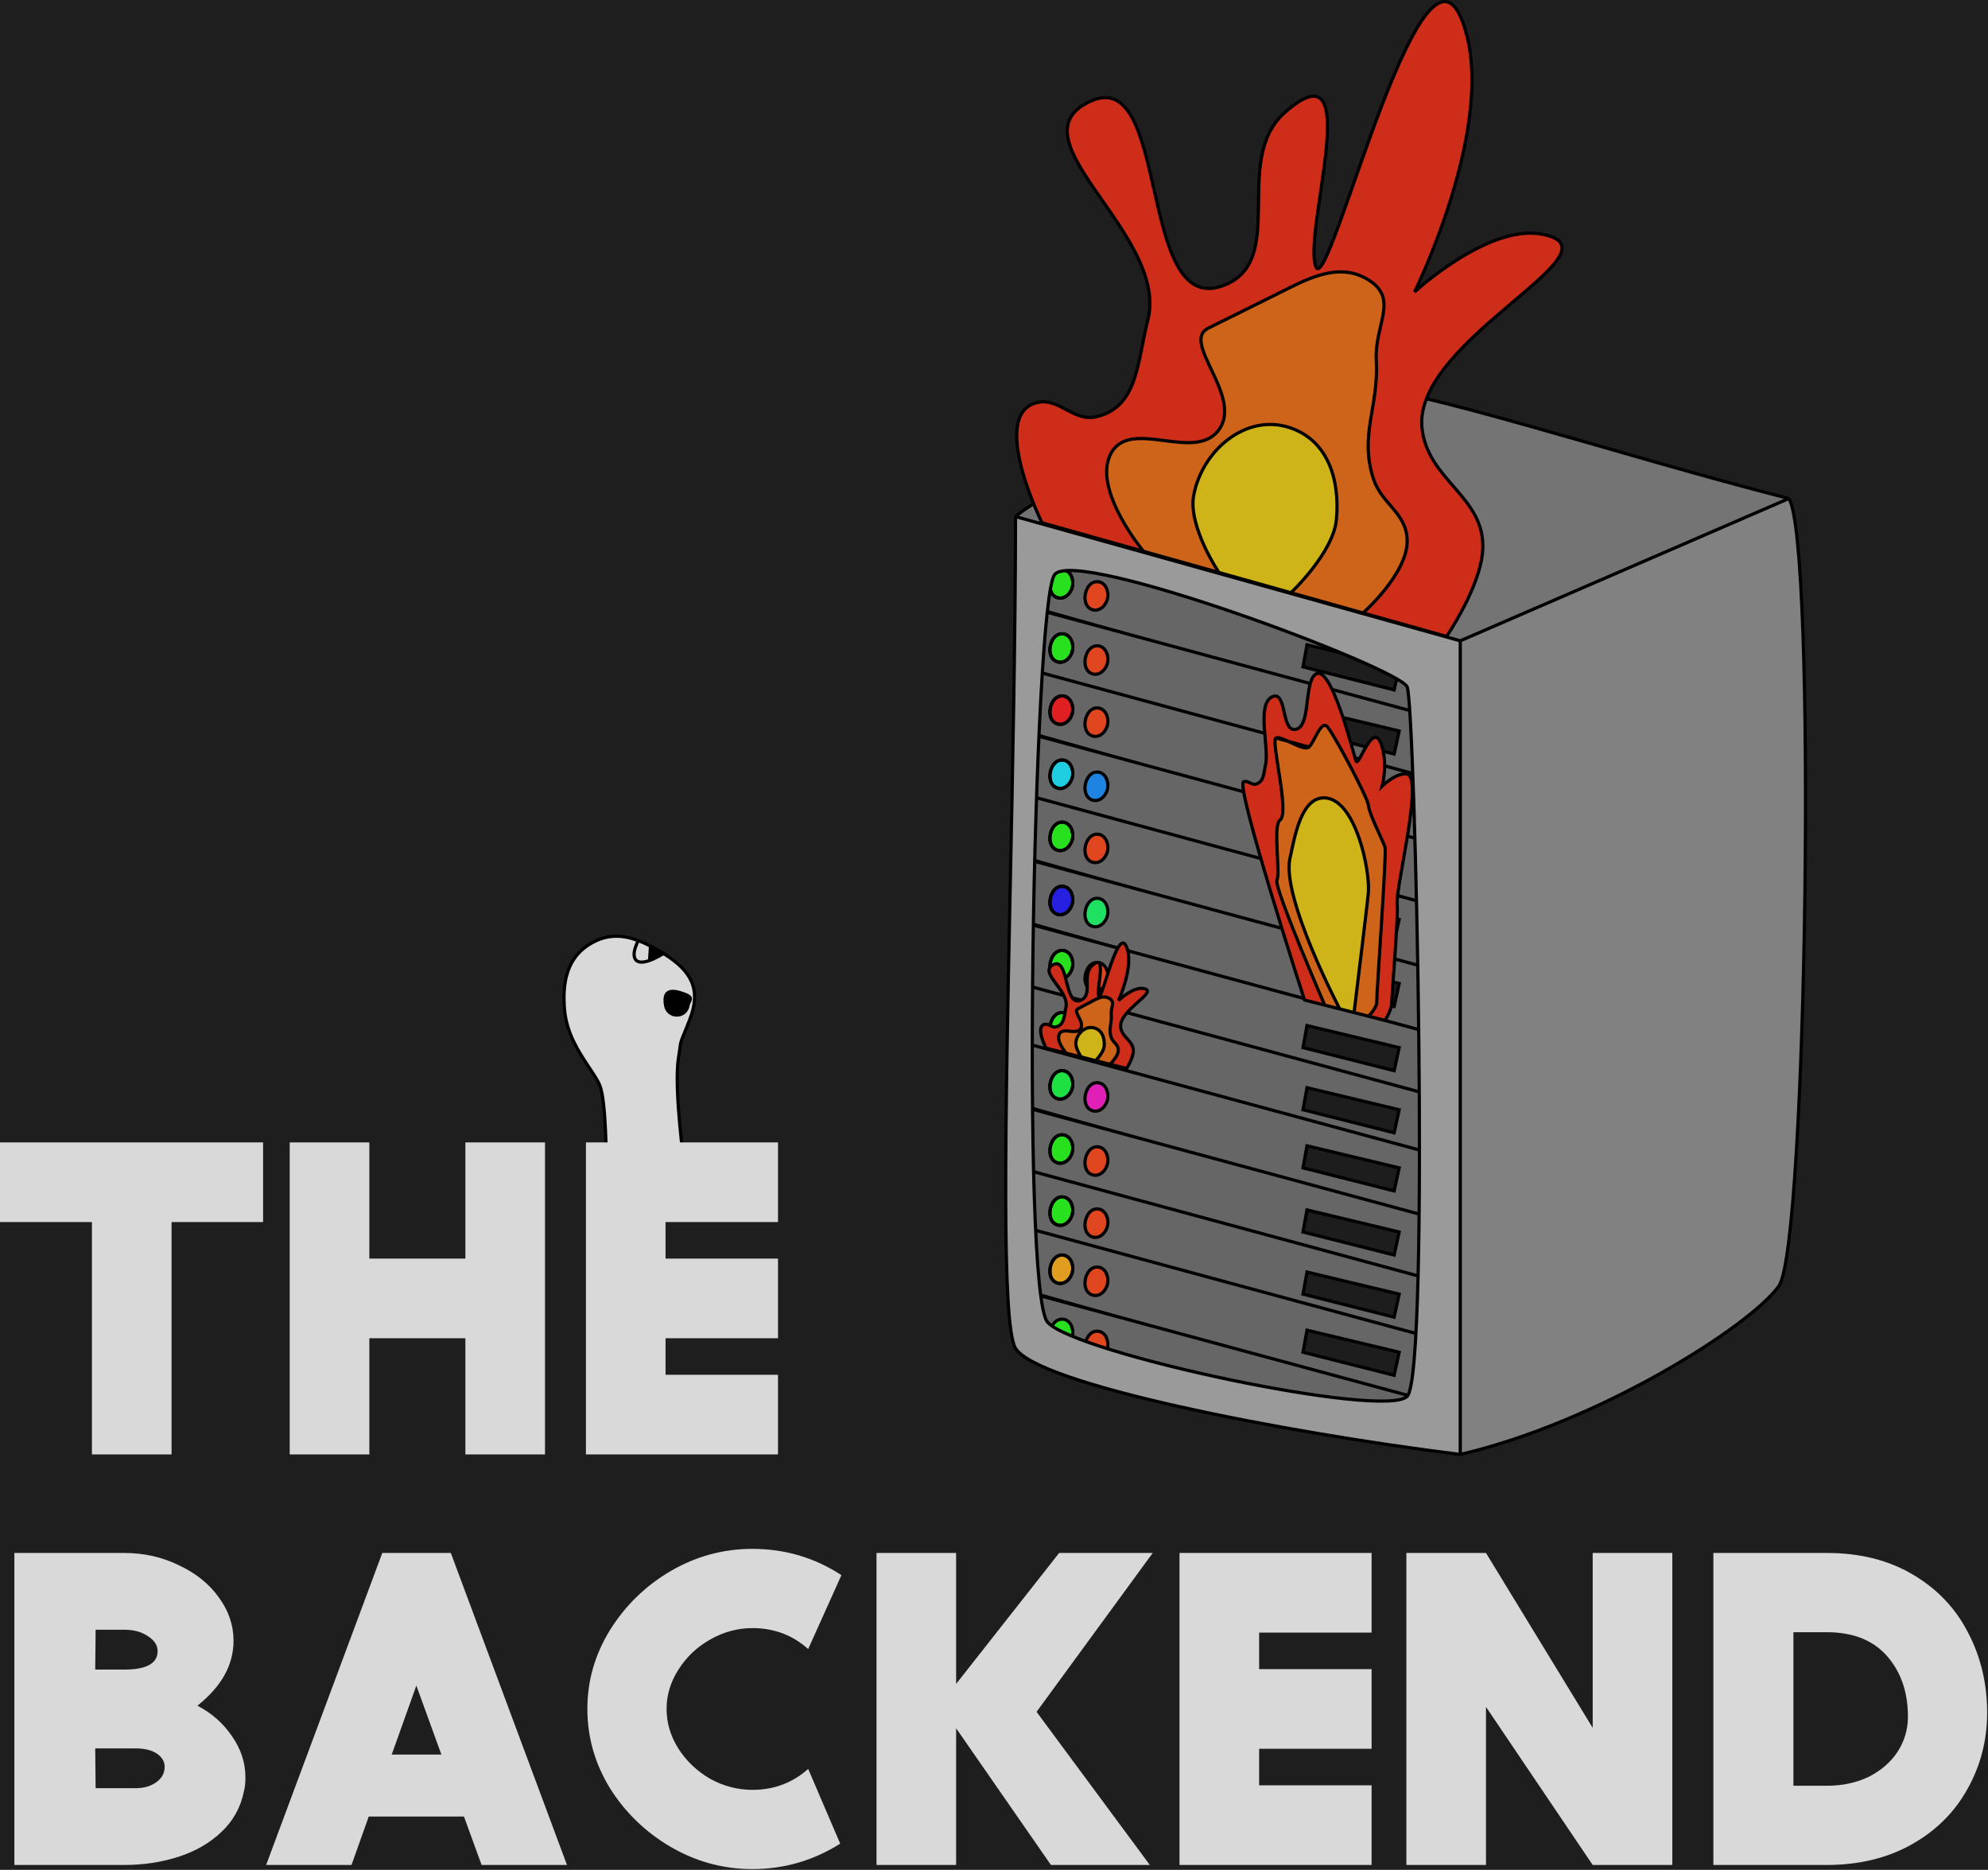
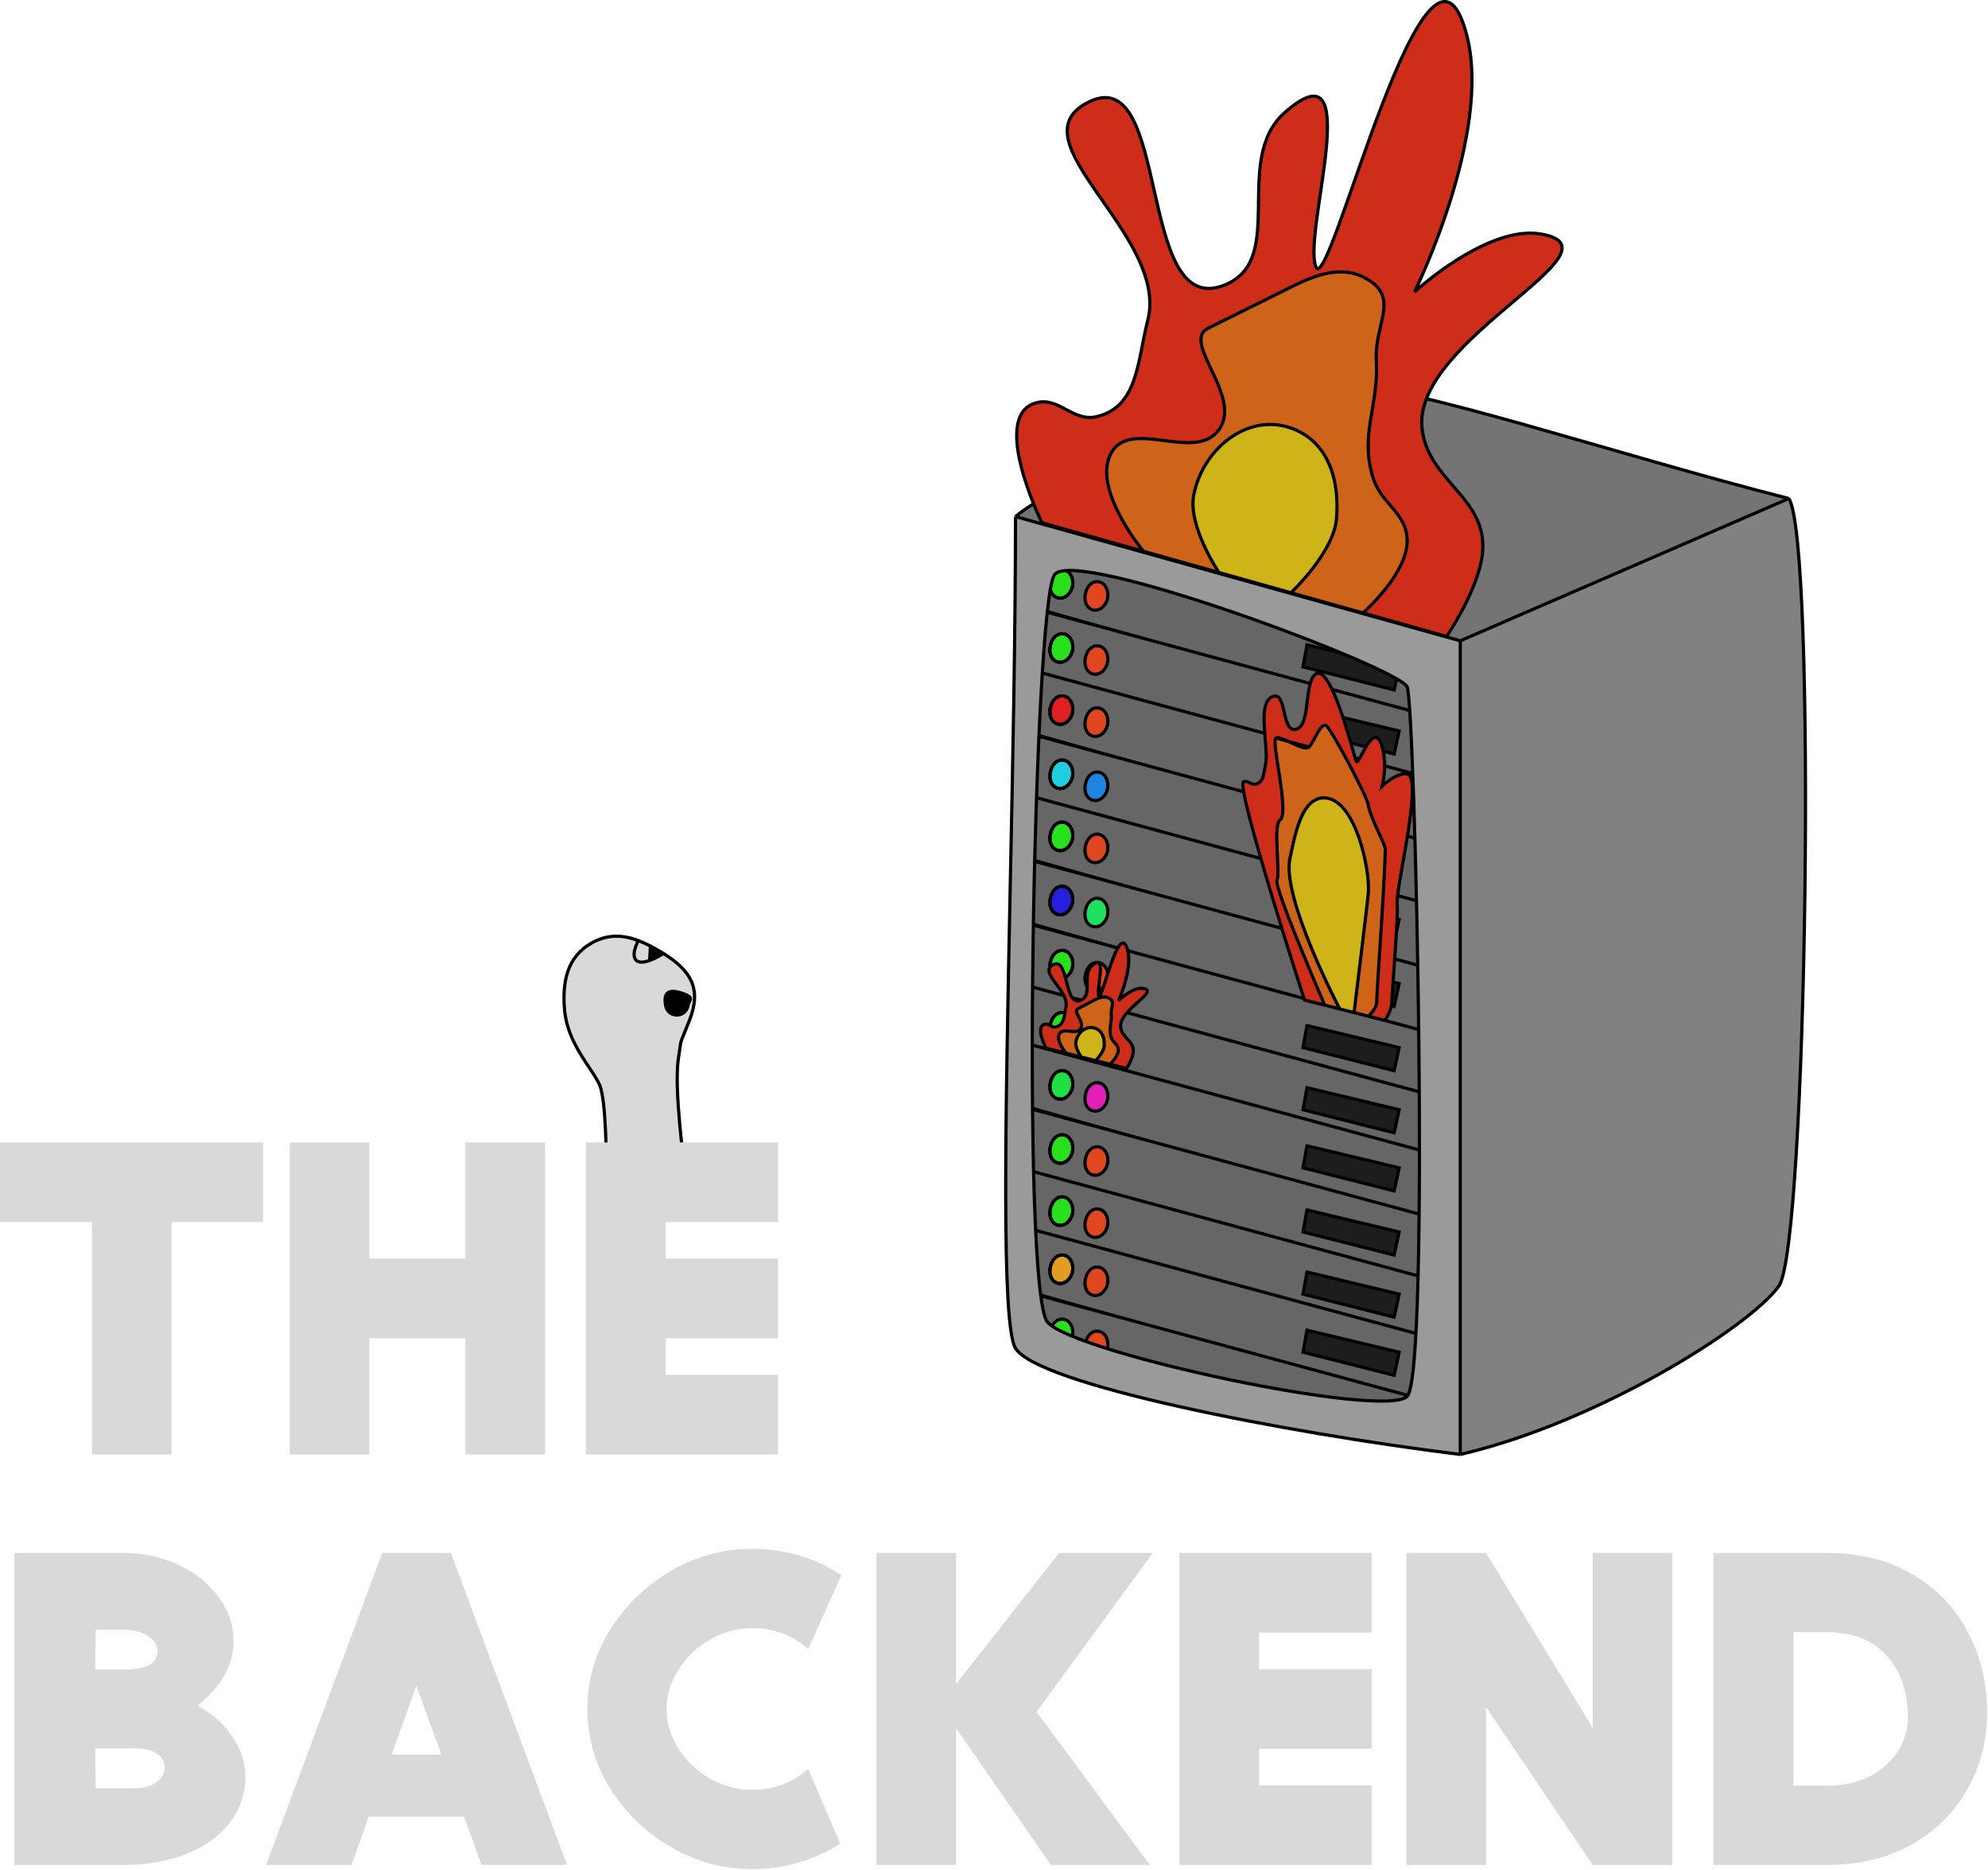
<svg xmlns="http://www.w3.org/2000/svg" width="620" height="583" viewBox="0 0 620 583" fill="none">
-   <rect width="620" height="583" fill="#1E1E1E" />
  <path fill-rule="evenodd" clip-rule="evenodd" d="M317.953 188.24V168.557L451.667 204.798V226.042L317.953 188.24ZM329.825 186.365C327.671 185.741 327.058 183.221 327.638 181.054C328.152 179.135 329.403 177.525 331.387 177.617C333.687 177.725 334.88 180.344 334.511 182.616C334.136 184.93 332.076 187.017 329.825 186.365Z" fill="#666666" />
  <path d="M327.638 181.054C327.058 183.221 327.671 185.741 329.825 186.365C332.076 187.017 334.136 184.93 334.511 182.616C334.88 180.344 333.687 177.725 331.387 177.617C329.403 177.525 328.152 179.135 327.638 181.054Z" fill="#29E01F" />
  <path d="M338.573 184.803C337.993 186.97 338.605 189.49 340.76 190.114C343.011 190.766 345.071 188.679 345.446 186.365C345.814 184.093 344.621 181.474 342.322 181.366C340.338 181.274 339.086 182.884 338.573 184.803Z" fill="#E0461F" />
  <path fill-rule="evenodd" clip-rule="evenodd" d="M317.953 188.24V168.557L451.667 204.798V226.042L317.953 188.24ZM329.825 186.365C327.671 185.741 327.058 183.221 327.638 181.054C328.152 179.135 329.403 177.525 331.387 177.617C333.687 177.725 334.88 180.344 334.511 182.616C334.136 184.93 332.076 187.017 329.825 186.365Z" stroke="black" />
  <path d="M327.638 181.054C327.058 183.221 327.671 185.741 329.825 186.365C332.076 187.017 334.136 184.93 334.511 182.616C334.88 180.344 333.687 177.725 331.387 177.617C329.403 177.525 328.152 179.135 327.638 181.054Z" stroke="black" />
  <path d="M338.573 184.803C337.993 186.97 338.605 189.49 340.76 190.114C343.011 190.766 345.071 188.679 345.446 186.365C345.814 184.093 344.621 181.474 342.322 181.366C340.338 181.274 339.086 182.884 338.573 184.803Z" stroke="black" />
  <path d="M407.617 201.049L406.367 207.922L434.797 215.107L436.359 207.922L407.617 201.049Z" fill="#1D1D1D" stroke="black" />
  <path fill-rule="evenodd" clip-rule="evenodd" d="M317.953 208.234V188.552L451.667 224.792V246.037L317.953 208.234ZM329.825 206.36C327.671 205.736 327.058 203.215 327.638 201.049C328.152 199.13 329.403 197.519 331.387 197.612C333.687 197.72 334.88 200.338 334.511 202.611C334.136 204.924 332.076 207.012 329.825 206.36Z" fill="#666666" />
  <path d="M327.638 201.049C327.058 203.215 327.671 205.736 329.825 206.36C332.076 207.012 334.136 204.924 334.511 202.611C334.88 200.338 333.687 197.72 331.387 197.612C329.403 197.519 328.152 199.13 327.638 201.049Z" fill="#29E01F" />
  <path d="M338.573 204.798C337.993 206.964 338.605 209.485 340.76 210.109C343.011 210.761 345.071 208.673 345.446 206.36C345.814 204.087 344.621 201.469 342.322 201.361C340.338 201.268 339.086 202.879 338.573 204.798Z" fill="#E0461F" />
  <path fill-rule="evenodd" clip-rule="evenodd" d="M317.953 208.234V188.552L451.667 224.792V246.037L317.953 208.234ZM329.825 206.36C327.671 205.736 327.058 203.215 327.638 201.049C328.152 199.13 329.403 197.519 331.387 197.612C333.687 197.72 334.88 200.338 334.511 202.611C334.136 204.924 332.076 207.012 329.825 206.36Z" stroke="black" />
  <path d="M327.638 201.049C327.058 203.215 327.671 205.736 329.825 206.36C332.076 207.012 334.136 204.924 334.511 202.611C334.88 200.338 333.687 197.72 331.387 197.612C329.403 197.519 328.152 199.13 327.638 201.049Z" stroke="black" />
  <path d="M338.573 204.798C337.993 206.964 338.605 209.485 340.76 210.109C343.011 210.761 345.071 208.673 345.446 206.36C345.814 204.087 344.621 201.469 342.322 201.361C340.338 201.268 339.086 202.879 338.573 204.798Z" stroke="black" />
  <path d="M407.617 221.043L406.367 227.916L434.797 235.102L436.359 227.916L407.617 221.043Z" fill="#1D1D1D" stroke="black" />
  <path fill-rule="evenodd" clip-rule="evenodd" d="M317.953 227.604V207.922L451.667 244.162V265.406L317.953 227.604ZM329.825 225.73C327.671 225.105 327.058 222.585 327.638 220.418C328.152 218.5 329.403 216.889 331.387 216.982C333.687 217.09 334.88 219.708 334.511 221.981C334.136 224.294 332.076 226.382 329.825 225.73Z" fill="#666666" />
  <path d="M327.638 220.418C327.058 222.585 327.671 225.105 329.825 225.73C332.076 226.382 334.136 224.294 334.511 221.981C334.88 219.708 333.687 217.09 331.387 216.982C329.403 216.889 328.152 218.5 327.638 220.418Z" fill="#E01F22" />
  <path d="M338.573 224.167C337.993 226.334 338.605 228.854 340.76 229.479C343.011 230.131 345.071 228.043 345.446 225.73C345.814 223.457 344.621 220.838 342.322 220.731C340.338 220.638 339.086 222.249 338.573 224.167Z" fill="#E0461F" />
  <path fill-rule="evenodd" clip-rule="evenodd" d="M317.953 227.604V207.922L451.667 244.162V265.406L317.953 227.604ZM329.825 225.73C327.671 225.105 327.058 222.585 327.638 220.418C328.152 218.5 329.403 216.889 331.387 216.982C333.687 217.09 334.88 219.708 334.511 221.981C334.136 224.294 332.076 226.382 329.825 225.73Z" stroke="black" />
  <path d="M327.638 220.418C327.058 222.585 327.671 225.105 329.825 225.73C332.076 226.382 334.136 224.294 334.511 221.981C334.88 219.708 333.687 217.09 331.387 216.982C329.403 216.889 328.152 218.5 327.638 220.418Z" stroke="black" />
  <path d="M338.573 224.167C337.993 226.334 338.605 228.854 340.76 229.479C343.011 230.131 345.071 228.043 345.446 225.73C345.814 223.457 344.621 220.838 342.322 220.731C340.338 220.638 339.086 222.249 338.573 224.167Z" stroke="black" />
  <path d="M407.617 240.413L406.367 247.286L434.797 254.472L436.359 247.286L407.617 240.413Z" fill="#1D1D1D" stroke="black" />
  <path fill-rule="evenodd" clip-rule="evenodd" d="M317.953 247.599V227.916L451.667 264.157V285.401L317.953 247.599ZM329.825 245.724C327.671 245.1 327.058 242.58 327.638 240.413C328.152 238.495 329.403 236.884 331.387 236.977C333.687 237.084 334.88 239.703 334.511 241.975C334.136 244.289 332.076 246.376 329.825 245.724Z" fill="#666666" />
  <path d="M327.638 240.413C327.058 242.58 327.671 245.1 329.825 245.724C332.076 246.376 334.136 244.289 334.511 241.975C334.88 239.703 333.687 237.084 331.387 236.977C329.403 236.884 328.152 238.495 327.638 240.413Z" fill="#1FCDE0" />
  <path d="M338.573 244.162C337.993 246.329 338.605 248.849 340.76 249.473C343.011 250.125 345.071 248.038 345.446 245.724C345.814 243.452 344.621 240.833 342.322 240.726C340.338 240.633 339.086 242.244 338.573 244.162Z" fill="#1F83E0" />
  <path fill-rule="evenodd" clip-rule="evenodd" d="M317.953 247.599V227.916L451.667 264.157V285.401L317.953 247.599ZM329.825 245.724C327.671 245.1 327.058 242.58 327.638 240.413C328.152 238.495 329.403 236.884 331.387 236.977C333.687 237.084 334.88 239.703 334.511 241.975C334.136 244.289 332.076 246.376 329.825 245.724Z" stroke="black" />
  <path d="M327.638 240.413C327.058 242.58 327.671 245.1 329.825 245.724C332.076 246.376 334.136 244.289 334.511 241.975C334.88 239.703 333.687 237.084 331.387 236.977C329.403 236.884 328.152 238.495 327.638 240.413Z" stroke="black" />
  <path d="M338.573 244.162C337.993 246.329 338.605 248.849 340.76 249.473C343.011 250.125 345.071 248.038 345.446 245.724C345.814 243.452 344.621 240.833 342.322 240.726C340.338 240.633 339.086 242.244 338.573 244.162Z" stroke="black" />
  <path d="M407.617 260.408L406.367 267.281L434.797 274.467L436.359 267.281L407.617 260.408Z" fill="#1D1D1D" stroke="black" />
  <path fill-rule="evenodd" clip-rule="evenodd" d="M317.953 266.969V247.286L451.667 283.527V304.771L317.953 266.969ZM329.825 265.094C327.671 264.47 327.058 261.95 327.638 259.783C328.152 257.864 329.403 256.253 331.387 256.346C333.687 256.454 334.88 259.073 334.511 261.345C334.136 263.658 332.076 265.746 329.825 265.094Z" fill="#666666" />
  <path d="M327.638 259.783C327.058 261.95 327.671 264.47 329.825 265.094C332.076 265.746 334.136 263.658 334.511 261.345C334.88 259.073 333.687 256.454 331.387 256.346C329.403 256.253 328.152 257.864 327.638 259.783Z" fill="#29E01F" />
  <path d="M338.573 263.532C337.993 265.699 338.605 268.219 340.76 268.843C343.011 269.495 345.071 267.407 345.446 265.094C345.814 262.822 344.621 260.203 342.322 260.095C340.338 260.002 339.086 261.613 338.573 263.532Z" fill="#E0461F" />
  <path fill-rule="evenodd" clip-rule="evenodd" d="M317.953 266.969V247.286L451.667 283.527V304.771L317.953 266.969ZM329.825 265.094C327.671 264.47 327.058 261.95 327.638 259.783C328.152 257.864 329.403 256.253 331.387 256.346C333.687 256.454 334.88 259.073 334.511 261.345C334.136 263.658 332.076 265.746 329.825 265.094Z" stroke="black" />
  <path d="M327.638 259.783C327.058 261.95 327.671 264.47 329.825 265.094C332.076 265.746 334.136 263.658 334.511 261.345C334.88 259.073 333.687 256.454 331.387 256.346C329.403 256.253 328.152 257.864 327.638 259.783Z" stroke="black" />
  <path d="M338.573 263.532C337.993 265.699 338.605 268.219 340.76 268.843C343.011 269.495 345.071 267.407 345.446 265.094C345.814 262.822 344.621 260.203 342.322 260.095C340.338 260.002 339.086 261.613 338.573 263.532Z" stroke="black" />
  <path d="M407.617 279.778L406.367 286.651L434.797 293.836L436.359 286.651L407.617 279.778Z" fill="#1D1D1D" stroke="black" />
  <path fill-rule="evenodd" clip-rule="evenodd" d="M317.953 286.963V267.281L451.667 303.521V324.766L317.953 286.963ZM329.825 285.089C327.671 284.465 327.058 281.944 327.638 279.778C328.152 277.859 329.403 276.248 331.387 276.341C333.687 276.449 334.88 279.067 334.511 281.34C334.136 283.653 332.076 285.741 329.825 285.089Z" fill="#666666" />
  <path d="M327.638 279.778C327.058 281.944 327.671 284.465 329.825 285.089C332.076 285.741 334.136 283.653 334.511 281.34C334.88 279.067 333.687 276.449 331.387 276.341C329.403 276.248 328.152 277.859 327.638 279.778Z" fill="#261FE0" />
  <path d="M338.573 283.527C337.993 285.693 338.605 288.214 340.76 288.838C343.011 289.49 345.071 287.402 345.446 285.089C345.814 282.816 344.621 280.198 342.322 280.09C340.338 279.997 339.086 281.608 338.573 283.527Z" fill="#1FE060" />
  <path fill-rule="evenodd" clip-rule="evenodd" d="M317.953 286.963V267.281L451.667 303.521V324.766L317.953 286.963ZM329.825 285.089C327.671 284.465 327.058 281.944 327.638 279.778C328.152 277.859 329.403 276.248 331.387 276.341C333.687 276.449 334.88 279.067 334.511 281.34C334.136 283.653 332.076 285.741 329.825 285.089Z" stroke="black" />
  <path d="M327.638 279.778C327.058 281.944 327.671 284.465 329.825 285.089C332.076 285.741 334.136 283.653 334.511 281.34C334.88 279.067 333.687 276.449 331.387 276.341C329.403 276.248 328.152 277.859 327.638 279.778Z" stroke="black" />
  <path d="M338.573 283.527C337.993 285.693 338.605 288.214 340.76 288.838C343.011 289.49 345.071 287.402 345.446 285.089C345.814 282.816 344.621 280.198 342.322 280.09C340.338 279.997 339.086 281.608 338.573 283.527Z" stroke="black" />
  <path d="M407.617 299.772L406.367 306.645L434.797 313.831L436.359 306.645L407.617 299.772Z" fill="#1D1D1D" stroke="black" />
  <path fill-rule="evenodd" clip-rule="evenodd" d="M317.953 306.958V287.276L451.667 323.516V344.76L317.953 306.958ZM329.825 305.083C327.671 304.459 327.058 301.939 327.638 299.772C328.152 297.854 329.403 296.243 331.387 296.336C333.687 296.443 334.88 299.062 334.511 301.334C334.136 303.648 332.076 305.735 329.825 305.083Z" fill="#666666" />
  <path d="M327.638 299.772C327.058 301.939 327.671 304.459 329.825 305.083C332.076 305.735 334.136 303.648 334.511 301.334C334.88 299.062 333.687 296.443 331.387 296.336C329.403 296.243 328.152 297.854 327.638 299.772Z" fill="#29E01F" />
  <path d="M338.573 303.521C337.993 305.688 338.605 308.208 340.76 308.832C343.011 309.484 345.071 307.397 345.446 305.083C345.814 302.811 344.621 300.192 342.322 300.085C340.338 299.992 339.086 301.603 338.573 303.521Z" fill="#E0461F" />
  <path fill-rule="evenodd" clip-rule="evenodd" d="M317.953 306.958V287.276L451.667 323.516V344.76L317.953 306.958ZM329.825 305.083C327.671 304.459 327.058 301.939 327.638 299.772C328.152 297.854 329.403 296.243 331.387 296.336C333.687 296.443 334.88 299.062 334.511 301.334C334.136 303.648 332.076 305.735 329.825 305.083Z" stroke="black" />
  <path d="M327.638 299.772C327.058 301.939 327.671 304.459 329.825 305.083C332.076 305.735 334.136 303.648 334.511 301.334C334.88 299.062 333.687 296.443 331.387 296.336C329.403 296.243 328.152 297.854 327.638 299.772Z" stroke="black" />
  <path d="M338.573 303.521C337.993 305.688 338.605 308.208 340.76 308.832C343.011 309.484 345.071 307.397 345.446 305.083C345.814 302.811 344.621 300.192 342.322 300.085C340.338 299.992 339.086 301.603 338.573 303.521Z" stroke="black" />
  <path d="M407.617 319.767L406.367 326.64L434.797 333.826L436.359 326.64L407.617 319.767Z" fill="#1D1D1D" stroke="black" />
  <path fill-rule="evenodd" clip-rule="evenodd" d="M317.953 326.328V306.645L451.667 342.886V364.13L317.953 326.328ZM329.825 324.453C327.671 323.829 327.058 321.309 327.638 319.142C328.152 317.223 329.403 315.613 331.387 315.705C333.687 315.813 334.88 318.432 334.511 320.704C334.136 323.018 332.076 325.105 329.825 324.453Z" fill="#666666" />
  <path d="M327.638 319.142C327.058 321.309 327.671 323.829 329.825 324.453C332.076 325.105 334.136 323.018 334.511 320.704C334.88 318.432 333.687 315.813 331.387 315.705C329.403 315.613 328.152 317.223 327.638 319.142Z" fill="#29E01F" />
  <path d="M338.573 322.891C337.993 325.058 338.605 327.578 340.76 328.202C343.011 328.854 345.071 326.767 345.446 324.453C345.814 322.181 344.621 319.562 342.322 319.454C340.338 319.362 339.086 320.972 338.573 322.891Z" fill="#E0461F" />
  <path fill-rule="evenodd" clip-rule="evenodd" d="M317.953 326.328V306.645L451.667 342.886V364.13L317.953 326.328ZM329.825 324.453C327.671 323.829 327.058 321.309 327.638 319.142C328.152 317.223 329.403 315.613 331.387 315.705C333.687 315.813 334.88 318.432 334.511 320.704C334.136 323.018 332.076 325.105 329.825 324.453Z" stroke="black" />
  <path d="M327.638 319.142C327.058 321.309 327.671 323.829 329.825 324.453C332.076 325.105 334.136 323.018 334.511 320.704C334.88 318.432 333.687 315.813 331.387 315.705C329.403 315.613 328.152 317.223 327.638 319.142Z" stroke="black" />
  <path d="M338.573 322.891C337.993 325.058 338.605 327.578 340.76 328.202C343.011 328.854 345.071 326.767 345.446 324.453C345.814 322.181 344.621 319.562 342.322 319.454C340.338 319.362 339.086 320.972 338.573 322.891Z" stroke="black" />
  <path d="M407.617 339.137L406.367 346.01L434.797 353.195L436.359 346.01L407.617 339.137Z" fill="#1D1D1D" stroke="black" />
  <path fill-rule="evenodd" clip-rule="evenodd" d="M317.953 344.448V324.766L451.667 361.006V382.25L317.953 344.448ZM329.825 342.573C327.671 341.949 327.058 339.429 327.638 337.262C328.152 335.344 329.403 333.733 331.387 333.826C333.687 333.933 334.88 336.552 334.511 338.824C334.136 341.138 332.076 343.225 329.825 342.573Z" fill="#666666" />
  <path d="M327.638 337.262C327.058 339.429 327.671 341.949 329.825 342.573C332.076 343.225 334.136 341.138 334.511 338.824C334.88 336.552 333.687 333.933 331.387 333.826C329.403 333.733 328.152 335.344 327.638 337.262Z" fill="#1FE043" />
  <path d="M338.573 341.011C337.993 343.178 338.605 345.698 340.76 346.322C343.011 346.974 345.071 344.887 345.446 342.573C345.814 340.301 344.621 337.682 342.322 337.575C340.338 337.482 339.086 339.093 338.573 341.011Z" fill="#E01FB7" />
  <path fill-rule="evenodd" clip-rule="evenodd" d="M317.953 344.448V324.766L451.667 361.006V382.25L317.953 344.448ZM329.825 342.573C327.671 341.949 327.058 339.429 327.638 337.262C328.152 335.344 329.403 333.733 331.387 333.826C333.687 333.933 334.88 336.552 334.511 338.824C334.136 341.138 332.076 343.225 329.825 342.573Z" stroke="black" />
  <path d="M327.638 337.262C327.058 339.429 327.671 341.949 329.825 342.573C332.076 343.225 334.136 341.138 334.511 338.824C334.88 336.552 333.687 333.933 331.387 333.826C329.403 333.733 328.152 335.344 327.638 337.262Z" stroke="black" />
  <path d="M338.573 341.011C337.993 343.178 338.605 345.698 340.76 346.322C343.011 346.974 345.071 344.887 345.446 342.573C345.814 340.301 344.621 337.682 342.322 337.575C340.338 337.482 339.086 339.093 338.573 341.011Z" stroke="black" />
  <path d="M407.617 357.257L406.367 364.13L434.797 371.316L436.359 364.13L407.617 357.257Z" fill="#1D1D1D" stroke="black" />
  <path fill-rule="evenodd" clip-rule="evenodd" d="M317.953 364.442V344.76L451.667 381.001V402.245L317.953 364.442ZM329.825 362.568C327.671 361.944 327.058 359.424 327.638 357.257C328.152 355.338 329.403 353.727 331.387 353.82C333.687 353.928 334.88 356.547 334.511 358.819C334.136 361.132 332.076 363.22 329.825 362.568Z" fill="#666666" />
  <path d="M327.638 357.257C327.058 359.424 327.671 361.944 329.825 362.568C332.076 363.22 334.136 361.132 334.511 358.819C334.88 356.547 333.687 353.928 331.387 353.82C329.403 353.727 328.152 355.338 327.638 357.257Z" fill="#29E01F" />
  <path d="M338.573 361.006C337.993 363.173 338.605 365.693 340.76 366.317C343.011 366.969 345.071 364.881 345.446 362.568C345.814 360.296 344.621 357.677 342.322 357.569C340.338 357.476 339.086 359.087 338.573 361.006Z" fill="#E0461F" />
  <path fill-rule="evenodd" clip-rule="evenodd" d="M317.953 364.442V344.76L451.667 381.001V402.245L317.953 364.442ZM329.825 362.568C327.671 361.944 327.058 359.424 327.638 357.257C328.152 355.338 329.403 353.727 331.387 353.82C333.687 353.928 334.88 356.547 334.511 358.819C334.136 361.132 332.076 363.22 329.825 362.568Z" stroke="black" />
  <path d="M327.638 357.257C327.058 359.424 327.671 361.944 329.825 362.568C332.076 363.22 334.136 361.132 334.511 358.819C334.88 356.547 333.687 353.928 331.387 353.82C329.403 353.727 328.152 355.338 327.638 357.257Z" stroke="black" />
  <path d="M338.573 361.006C337.993 363.173 338.605 365.693 340.76 366.317C343.011 366.969 345.071 364.881 345.446 362.568C345.814 360.296 344.621 357.677 342.322 357.569C340.338 357.476 339.086 359.087 338.573 361.006Z" stroke="black" />
  <path d="M407.617 377.252L406.367 384.125L434.797 391.31L436.359 384.125L407.617 377.252Z" fill="#1D1D1D" stroke="black" />
  <path fill-rule="evenodd" clip-rule="evenodd" d="M317.953 383.812V364.13L451.667 400.37V421.615L317.953 383.812ZM329.825 381.938C327.671 381.314 327.058 378.794 327.638 376.627C328.152 374.708 329.403 373.097 331.387 373.19C333.687 373.298 334.88 375.916 334.511 378.189C334.136 380.502 332.076 382.59 329.825 381.938Z" fill="#666666" />
  <path d="M327.638 376.627C327.058 378.794 327.671 381.314 329.825 381.938C332.076 382.59 334.136 380.502 334.511 378.189C334.88 375.916 333.687 373.298 331.387 373.19C329.403 373.097 328.152 374.708 327.638 376.627Z" fill="#29E01F" />
  <path d="M338.573 380.376C337.993 382.543 338.605 385.063 340.76 385.687C343.011 386.339 345.071 384.251 345.446 381.938C345.814 379.665 344.621 377.047 342.322 376.939C340.338 376.846 339.086 378.457 338.573 380.376Z" fill="#E0461F" />
  <path fill-rule="evenodd" clip-rule="evenodd" d="M317.953 383.812V364.13L451.667 400.37V421.615L317.953 383.812ZM329.825 381.938C327.671 381.314 327.058 378.794 327.638 376.627C328.152 374.708 329.403 373.097 331.387 373.19C333.687 373.298 334.88 375.916 334.511 378.189C334.136 380.502 332.076 382.59 329.825 381.938Z" stroke="black" />
  <path d="M327.638 376.627C327.058 378.794 327.671 381.314 329.825 381.938C332.076 382.59 334.136 380.502 334.511 378.189C334.88 375.916 333.687 373.298 331.387 373.19C329.403 373.097 328.152 374.708 327.638 376.627Z" stroke="black" />
  <path d="M338.573 380.376C337.993 382.543 338.605 385.063 340.76 385.687C343.011 386.339 345.071 384.251 345.446 381.938C345.814 379.665 344.621 377.047 342.322 376.939C340.338 376.846 339.086 378.457 338.573 380.376Z" stroke="black" />
  <path d="M407.617 396.621L406.367 403.495L434.797 410.68L436.359 403.495L407.617 396.621Z" fill="#1D1D1D" stroke="black" />
  <path fill-rule="evenodd" clip-rule="evenodd" d="M317.953 401.932V382.25L451.667 418.491V439.735L317.953 401.932ZM329.825 400.058C327.671 399.434 327.058 396.914 327.638 394.747C328.152 392.828 329.403 391.217 331.387 391.31C333.687 391.418 334.88 394.037 334.511 396.309C334.136 398.622 332.076 400.71 329.825 400.058Z" fill="#666666" />
  <path d="M327.638 394.747C327.058 396.914 327.671 399.434 329.825 400.058C332.076 400.71 334.136 398.622 334.511 396.309C334.88 394.037 333.687 391.418 331.387 391.31C329.403 391.217 328.152 392.828 327.638 394.747Z" fill="#E09D1F" />
  <path d="M338.573 398.496C337.993 400.663 338.605 403.183 340.76 403.807C343.011 404.459 345.071 402.371 345.446 400.058C345.814 397.786 344.621 395.167 342.322 395.059C340.338 394.966 339.086 396.577 338.573 398.496Z" fill="#E0461F" />
  <path fill-rule="evenodd" clip-rule="evenodd" d="M317.953 401.932V382.25L451.667 418.491V439.735L317.953 401.932ZM329.825 400.058C327.671 399.434 327.058 396.914 327.638 394.747C328.152 392.828 329.403 391.217 331.387 391.31C333.687 391.418 334.88 394.037 334.511 396.309C334.136 398.622 332.076 400.71 329.825 400.058Z" stroke="black" />
  <path d="M327.638 394.747C327.058 396.914 327.671 399.434 329.825 400.058C332.076 400.71 334.136 398.622 334.511 396.309C334.88 394.037 333.687 391.418 331.387 391.31C329.403 391.217 328.152 392.828 327.638 394.747Z" stroke="black" />
  <path d="M338.573 398.496C337.993 400.663 338.605 403.183 340.76 403.807C343.011 404.459 345.071 402.371 345.446 400.058C345.814 397.786 344.621 395.167 342.322 395.059C340.338 394.966 339.086 396.577 338.573 398.496Z" stroke="black" />
  <path d="M407.617 414.742L406.367 421.615L434.797 428.8L436.359 421.615L407.617 414.742Z" fill="#1D1D1D" stroke="black" />
  <path fill-rule="evenodd" clip-rule="evenodd" d="M329.825 420.053C328.579 419.692 327.849 418.696 327.567 417.502C327.361 416.632 327.394 415.655 327.638 414.742C328.152 412.823 329.403 411.212 331.387 411.305C333.687 411.413 334.88 414.031 334.511 416.304C334.351 417.29 333.885 418.235 333.229 418.944C332.345 419.899 331.117 420.427 329.825 420.053Z" fill="#666666" />
  <path d="M327.638 414.742C327.394 415.655 327.361 416.632 327.567 417.502C327.849 418.696 328.579 419.692 329.825 420.053C331.117 420.427 332.345 419.899 333.229 418.944C333.885 418.235 334.351 417.29 334.511 416.304C334.88 414.031 333.687 411.413 331.387 411.305C329.403 411.212 328.152 412.823 327.638 414.742Z" fill="#29E01F" />
  <path d="M338.573 418.491C338.418 419.067 338.348 419.669 338.37 420.253C338.428 421.865 339.179 423.344 340.76 423.802C342.382 424.272 343.905 423.319 344.77 421.883C345.105 421.327 345.341 420.699 345.446 420.053C345.814 417.78 344.621 415.162 342.322 415.054C340.338 414.961 339.086 416.572 338.573 418.491Z" fill="#E0461F" />
  <path d="M451.667 438.485L317.953 402.245V415.054L327.567 417.502C327.361 416.632 327.394 415.655 327.638 414.742C328.152 412.823 329.403 411.212 331.387 411.305C333.687 411.413 334.88 414.031 334.511 416.304C334.351 417.29 333.885 418.235 333.229 418.944L338.37 420.253C338.348 419.669 338.418 419.067 338.573 418.491C339.086 416.572 340.338 414.961 342.322 415.054C344.621 415.162 345.814 417.78 345.446 420.053C345.341 420.699 345.105 421.327 344.77 421.883L451.667 449.107V438.485Z" fill="#666666" />
  <path d="M327.567 417.502L317.953 415.054V402.245L451.667 438.485V449.107L344.77 421.883M327.567 417.502C327.361 416.632 327.394 415.655 327.638 414.742C328.152 412.823 329.403 411.212 331.387 411.305C333.687 411.413 334.88 414.031 334.511 416.304C334.351 417.29 333.885 418.235 333.229 418.944M327.567 417.502L333.229 418.944M327.567 417.502C327.849 418.696 328.579 419.692 329.825 420.053C331.117 420.427 332.345 419.899 333.229 418.944M333.229 418.944L338.37 420.253M338.37 420.253C338.348 419.669 338.418 419.067 338.573 418.491C339.086 416.572 340.338 414.961 342.322 415.054C344.621 415.162 345.814 417.78 345.446 420.053C345.341 420.699 345.105 421.327 344.77 421.883M338.37 420.253C338.428 421.865 339.179 423.344 340.76 423.802C342.382 424.272 343.905 423.319 344.77 421.883M338.37 420.253L344.77 421.883" stroke="black" />
  <path d="M407.617 434.736L406.367 441.609L434.797 448.795L436.359 441.609L407.617 434.736Z" fill="#1D1D1D" stroke="black" />
  <path d="M325.593 319.435C322.875 320.414 326.233 326.788 326.233 326.788L332.532 328.381C332.532 328.381 329.339 324.749 330.324 322.505C331.42 320.009 335.704 323.002 337.068 320.641C338.275 318.552 334.51 315.406 336.161 314.532L340.39 312.295C342.042 311.421 344.029 310.183 345.931 311.279C347.912 312.421 346.387 314.003 346.574 316.276C346.804 319.092 345.646 320.84 346.574 323.509C347.128 325.102 348.653 325.551 348.764 327.233C348.9 329.29 346.162 331.828 346.162 331.828L351.349 333.139C351.349 333.139 353.387 329.99 353.44 327.725C353.516 324.443 349.882 323.554 349.493 320.294C348.846 314.869 361.943 309.007 356.525 308.194C353.21 307.696 348.82 311.962 348.82 311.962C348.82 311.962 353.353 302.144 351.63 296.086C348.953 286.676 343.553 312.708 342.692 310.559C341.831 308.41 345.484 296.506 340.532 301.123C337.272 304.162 341.092 310.406 336.897 311.928C331.761 313.79 333.391 298.309 328.508 300.753C323.628 303.195 333.637 308.831 332.426 314.139C331.842 316.7 331.974 319.485 329.429 320.163C327.956 320.555 327.027 318.918 325.593 319.435Z" fill="#CE2E19" />
  <path d="M330.324 322.505C329.339 324.749 332.532 328.381 332.532 328.381L337.216 329.566C337.216 329.566 335.223 326.772 335.539 324.841C335.995 322.064 338.611 319.723 341.319 320.519C343.706 321.22 344.53 323.619 344.373 326.095C344.243 328.17 341.689 330.697 341.689 330.697L346.162 331.828C346.162 331.828 348.9 329.29 348.764 327.233C348.653 325.551 347.128 325.102 346.574 323.509C345.646 320.84 346.804 319.092 346.574 316.276C346.387 314.003 347.912 312.421 345.931 311.279C344.029 310.183 342.042 311.421 340.39 312.295L336.161 314.532C334.51 315.406 338.275 318.552 337.068 320.641C335.704 323.002 331.42 320.009 330.324 322.505Z" fill="#CE6419" />
  <path d="M335.539 324.841C335.223 326.772 337.216 329.566 337.216 329.566L341.689 330.697C341.689 330.697 344.243 328.17 344.373 326.095C344.53 323.619 343.706 321.22 341.319 320.519C338.611 319.723 335.995 322.064 335.539 324.841Z" fill="#CEB319" />
  <path d="M332.532 328.381L326.233 326.788C326.233 326.788 322.875 320.414 325.593 319.435C327.027 318.918 327.956 320.555 329.429 320.163C331.974 319.485 331.842 316.7 332.426 314.139C333.637 308.831 323.628 303.195 328.508 300.753C333.391 298.309 331.761 313.79 336.897 311.928C341.092 310.406 337.272 304.162 340.532 301.123C345.484 296.506 341.831 308.41 342.692 310.559C343.553 312.708 348.953 286.676 351.63 296.086C353.353 302.144 348.82 311.962 348.82 311.962C348.82 311.962 353.21 307.696 356.525 308.194C361.943 309.007 348.846 314.869 349.493 320.294C349.882 323.554 353.516 324.443 353.44 327.725C353.387 329.99 351.349 333.139 351.349 333.139L346.162 331.828M332.532 328.381C332.532 328.381 329.339 324.749 330.324 322.505C331.42 320.009 335.704 323.002 337.068 320.641C338.275 318.552 334.51 315.406 336.161 314.532M332.532 328.381L337.216 329.566M336.161 314.532C337.813 313.658 338.739 313.168 340.39 312.295M336.161 314.532L340.39 312.295M340.39 312.295C342.042 311.421 344.029 310.183 345.931 311.279C347.912 312.421 346.387 314.003 346.574 316.276C346.804 319.092 345.646 320.84 346.574 323.509C347.128 325.102 348.653 325.551 348.764 327.233C348.9 329.29 346.162 331.828 346.162 331.828M346.162 331.828L341.689 330.697M337.216 329.566C337.216 329.566 335.223 326.772 335.539 324.841C335.995 322.064 338.611 319.723 341.319 320.519C343.706 321.22 344.53 323.619 344.373 326.095C344.243 328.17 341.689 330.697 341.689 330.697M337.216 329.566L341.689 330.697" stroke="black" />
  <path d="M387.848 243.746C385.129 244.725 406.837 311.792 406.837 311.792L413.135 313.385C413.135 313.385 397.259 276.71 398.244 274.467C399.34 271.97 396.948 257.285 399.181 255.722C402.306 253.535 396.28 230.977 397.932 230.103L408.242 232.915C409.893 231.358 411.964 224.545 413.865 226.497C415.847 228.532 426.579 248.762 426.765 251.035C426.996 253.85 431.025 261.488 431.953 264.157C432.506 265.75 429.256 310.555 429.367 312.237C429.503 314.294 426.765 316.832 426.765 316.832L431.953 318.143C431.953 318.143 433.99 314.994 434.043 312.729C434.12 309.447 436.123 285.537 435.734 282.277C435.087 276.852 444.171 242.145 438.753 241.331C435.437 240.834 431.048 245.099 431.048 245.099C431.048 245.099 432.771 238.974 431.048 232.915C428.371 223.505 423.786 239.438 422.925 237.289C422.064 235.14 414.985 205.804 410.033 210.421C406.772 213.46 408.688 225.77 404.493 227.292C399.357 229.154 401.566 214.85 396.682 217.294C391.803 219.736 395.892 233.142 394.68 238.451C394.096 241.012 394.228 243.796 391.683 244.475C390.211 244.867 389.281 243.23 387.848 243.746Z" fill="#CE2E19" />
  <path d="M398.244 274.467C397.259 276.71 413.135 313.385 413.135 313.385L417.82 314.57C417.82 314.57 399.551 279.778 402.306 267.593C403.702 261.417 405.742 247.599 413.865 248.848C422.841 250.229 427.228 270.883 426.765 278.216C426.634 280.291 422.293 315.701 422.293 315.701L426.765 316.832C426.765 316.832 429.503 314.294 429.367 312.237C429.256 310.555 432.506 265.75 431.953 264.157C431.025 261.488 426.996 253.85 426.765 251.035C426.579 248.762 415.847 228.532 413.865 226.497C411.964 224.545 409.893 231.358 408.242 232.915L397.932 230.103C396.28 230.977 402.306 253.535 399.181 255.722C396.948 257.285 399.34 271.97 398.244 274.467Z" fill="#CE6419" />
  <path d="M402.306 267.593C399.551 279.778 417.82 314.57 417.82 314.57L422.293 315.701C422.293 315.701 426.634 280.291 426.765 278.216C427.228 270.883 422.841 250.229 413.865 248.848C405.742 247.599 403.702 261.417 402.306 267.593Z" fill="#CEB319" />
  <path d="M413.135 313.385L406.837 311.792C406.837 311.792 385.129 244.725 387.848 243.746C389.281 243.23 390.211 244.867 391.683 244.475C394.228 243.796 394.096 241.012 394.68 238.451C395.892 233.142 391.803 219.736 396.682 217.294C401.566 214.85 399.357 229.154 404.493 227.292C408.688 225.77 406.772 213.46 410.033 210.421C414.985 205.804 422.064 235.14 422.925 237.289C423.786 239.438 428.371 223.505 431.048 232.915C432.771 238.974 431.048 245.099 431.048 245.099C431.048 245.099 435.437 240.834 438.753 241.331C444.171 242.145 435.087 276.852 435.734 282.277C436.123 285.537 434.12 309.447 434.043 312.729C433.99 314.994 431.953 318.143 431.953 318.143L426.765 316.832M413.135 313.385C413.135 313.385 397.259 276.71 398.244 274.467C399.34 271.97 396.948 257.285 399.181 255.722C402.306 253.535 396.28 230.977 397.932 230.103M413.135 313.385L417.82 314.57M397.932 230.103C399.583 229.23 406.59 234.472 408.242 232.915M397.932 230.103L408.242 232.915M408.242 232.915C409.893 231.358 411.964 224.545 413.865 226.497C415.847 228.532 426.579 248.762 426.765 251.035C426.996 253.85 431.025 261.488 431.953 264.157C432.506 265.75 429.256 310.555 429.367 312.237C429.503 314.294 426.765 316.832 426.765 316.832M426.765 316.832L422.293 315.701M417.82 314.57C417.82 314.57 399.551 279.778 402.306 267.593C403.702 261.417 405.742 247.599 413.865 248.848C422.841 250.229 427.228 270.883 426.765 278.216C426.634 280.291 422.293 315.701 422.293 315.701M417.82 314.57L422.293 315.701" stroke="black" />
  <path d="M455.416 453.481C498.53 443.484 545.839 413.492 554.765 400.995C563.691 388.499 566.494 168.156 557.889 155.436L455.416 199.799V453.481Z" fill="#818181" />
  <path d="M455.416 199.799L557.889 155.436C504.206 141.771 439.171 119.82 420.426 120.445C401.681 121.07 330.889 148.79 316.704 161.059L455.416 199.799Z" fill="#747474" />
  <path fill-rule="evenodd" clip-rule="evenodd" d="M455.416 453.481C399.806 446.608 323.577 431.612 316.704 420.365C312.246 413.07 313.57 348.757 315.052 276.828C315.855 237.855 316.704 196.646 316.704 161.059L455.416 199.799V453.481ZM438.858 435.361C431.673 442.547 335.136 421.927 326.701 412.242C318.266 402.557 322.327 187.927 328.888 179.179C335.449 170.432 436.359 208.234 438.858 214.17C441.358 220.106 446.044 428.175 438.858 435.361Z" fill="#9A9A9A" />
  <path d="M455.416 453.481C399.806 446.608 323.577 431.612 316.704 420.365C312.246 413.07 313.57 348.757 315.052 276.828C315.855 237.855 316.704 196.646 316.704 161.059M455.416 453.481C498.53 443.484 545.839 413.492 554.765 400.995C563.691 388.499 566.494 168.156 557.889 155.436M455.416 453.481C455.416 354.412 455.416 298.868 455.416 199.799M455.416 453.481V199.799M557.889 155.436C517.871 172.761 495.435 182.474 455.416 199.799M557.889 155.436C504.206 141.771 439.171 119.82 420.426 120.445C401.681 121.07 330.889 148.79 316.704 161.059M557.889 155.436L455.416 199.799M455.416 199.799C401.246 184.67 370.874 176.188 316.704 161.059M455.416 199.799L316.704 161.059M326.701 412.242C335.136 421.927 431.673 442.547 438.858 435.361C446.044 428.175 441.358 220.106 438.858 214.17C436.359 208.234 335.449 170.432 328.888 179.179C322.327 187.927 318.266 402.557 326.701 412.242Z" stroke="black" />
  <path d="M322.706 125.724C308.829 130.315 324.968 162.997 324.968 162.997L356.611 171.886C356.611 171.886 340.944 153.095 346.223 141.878C352.096 129.401 373.363 145.101 380.574 133.342C386.954 122.938 368.331 106.529 376.798 102.33L398.481 91.576C406.948 87.377 417.164 81.381 426.634 87.173C436.504 93.209 428.583 101.008 429.224 112.531C430.018 126.798 423.931 135.485 428.27 149.106C430.859 157.235 438.51 159.71 438.849 168.231C439.265 178.649 425.082 191.12 425.082 191.12L451.141 198.44C451.141 198.44 461.862 182.785 462.43 171.335C463.253 154.749 444.991 149.773 443.457 133.236C440.903 105.715 507.912 77.805 480.619 72.974C463.92 70.019 441.157 91.009 441.157 91.009C441.157 91.009 465.381 41.962 457.469 11.095C445.179 -36.846 414.419 94.087 410.35 83.105C406.281 72.122 426.332 12.405 400.677 35.096C383.788 50.034 402.279 82.119 380.863 89.257C354.646 97.995 364.94 19.921 339.919 31.633C314.92 43.336 364.789 73.164 357.961 99.85C354.667 112.722 354.966 126.822 342.008 129.914C334.508 131.704 330.025 123.302 322.706 125.724Z" fill="#CE2E19" />
  <path d="M346.223 141.878C340.944 153.095 356.611 171.886 356.611 171.886L380.144 178.496C380.144 178.496 370.432 164.105 372.289 154.382C374.96 140.4 388.501 128.906 402.089 133.288C414.066 137.151 417.915 149.393 416.798 161.891C415.861 172.369 402.613 184.808 402.613 184.808L425.082 191.12C425.082 191.12 439.265 178.649 438.849 168.231C438.51 159.71 430.859 157.235 428.27 149.106C423.931 135.485 430.018 126.798 429.224 112.531C428.583 101.008 436.504 93.209 426.634 87.173C417.164 81.381 406.948 87.377 398.481 91.576L376.798 102.33C368.331 106.529 386.954 122.938 380.574 133.342C373.363 145.101 352.096 129.401 346.223 141.878Z" fill="#CE6419" />
  <path d="M372.289 154.382C370.432 164.105 380.144 178.496 380.144 178.496L402.613 184.808C402.613 184.808 415.861 172.369 416.798 161.891C417.915 149.393 414.066 137.151 402.089 133.288C388.501 128.906 374.96 140.4 372.289 154.382Z" fill="#CEB319" />
  <path d="M356.611 171.886L324.968 162.997C324.968 162.997 308.829 130.315 322.706 125.724C330.025 123.302 334.508 131.704 342.008 129.914C354.966 126.822 354.667 112.722 357.961 99.85C364.789 73.164 314.92 43.336 339.919 31.633C364.94 19.921 354.646 97.995 380.863 89.257C402.279 82.119 383.788 50.034 400.677 35.096C426.332 12.405 406.281 72.122 410.35 83.105C414.419 94.087 445.179 -36.846 457.469 11.095C465.381 41.962 441.157 91.009 441.157 91.009C441.157 91.009 463.92 70.019 480.619 72.974C507.912 77.805 440.903 105.715 443.457 133.236C444.991 149.773 463.253 154.749 462.43 171.335C461.862 182.785 451.141 198.44 451.141 198.44L425.082 191.12M356.611 171.886C356.611 171.886 340.944 153.095 346.223 141.878C352.096 129.401 373.363 145.101 380.574 133.342C386.954 122.938 368.331 106.529 376.798 102.33M356.611 171.886L380.144 178.496M376.798 102.33C385.266 98.13 390.013 95.776 398.481 91.576M376.798 102.33L398.481 91.576M398.481 91.576C406.948 87.377 417.164 81.381 426.634 87.173C436.504 93.209 428.583 101.008 429.224 112.531C430.018 126.798 423.931 135.485 428.27 149.106C430.859 157.235 438.51 159.71 438.849 168.231C439.265 178.649 425.082 191.12 425.082 191.12M425.082 191.12L402.613 184.808M380.144 178.496C380.144 178.496 370.432 164.105 372.289 154.382C374.96 140.4 388.501 128.906 402.089 133.288C414.066 137.151 417.915 149.393 416.798 161.891C415.861 172.369 402.613 184.808 402.613 184.808M380.144 178.496L402.613 184.808" stroke="black" />
  <path d="M212.08 309.481C207.08 307.981 207.206 311.16 207.58 313.481C207.867 315.258 209.28 316.481 211.08 316.481C212.88 316.481 214.29 315.258 214.58 313.481C214.653 313.036 214.84 312.658 215.008 312.32C215.524 311.28 215.854 310.614 212.08 309.481Z" fill="black" />
  <path fill-rule="evenodd" clip-rule="evenodd" d="M189.08 362.481C189.08 362.481 189.08 343.481 187.08 338.481C186.447 336.898 185.209 335.043 183.783 332.904C180.704 328.287 176.744 322.35 176.08 314.981C175.286 306.17 176.848 298.282 184.58 293.981C189.568 291.207 194.288 291.468 199.08 293.272C200.336 293.745 201.597 294.323 202.87 294.981L202.58 299.47C204.643 298.737 206.58 297.481 206.58 297.481L207.08 297.39C215.487 302.673 218.852 308.283 215.08 317.981C214.216 320.203 213.634 321.62 213.23 322.602C212.742 323.791 212.515 324.344 212.366 324.917C212.236 325.414 212.166 325.927 212.033 326.885C211.934 327.605 211.8 328.576 211.58 329.981C210.071 339.627 213.58 364.481 213.58 364.481L189.08 362.481ZM212.08 309.481C207.08 307.981 207.206 311.16 207.58 313.481C207.867 315.258 209.28 316.481 211.08 316.481C212.88 316.481 214.29 315.258 214.58 313.481C214.653 313.036 214.84 312.658 215.008 312.32C215.524 311.28 215.854 310.614 212.08 309.481Z" fill="#D9D9D9" />
  <path d="M205.58 296.481C204.67 295.948 203.767 295.445 202.87 294.981L202.58 299.47C204.643 298.737 206.58 297.481 206.58 297.481L207.08 297.39C206.597 297.086 206.096 296.784 205.58 296.481Z" fill="#010101" />
  <path d="M199.08 293.272C194.288 291.468 189.568 291.207 184.58 293.981C176.848 298.282 175.286 306.17 176.08 314.981C176.744 322.35 180.704 328.287 183.783 332.904C185.209 335.043 186.447 336.898 187.08 338.481C189.08 343.481 189.08 362.481 189.08 362.481L213.58 364.481C213.58 364.481 210.071 339.627 211.58 329.981C211.8 328.576 211.934 327.605 212.033 326.885C212.166 325.927 212.236 325.414 212.366 324.917C212.515 324.344 212.742 323.791 213.23 322.602C213.634 321.62 214.216 320.203 215.08 317.981C218.852 308.283 215.487 302.673 207.08 297.39M199.08 293.272C199.08 293.272 196.97 297.009 198.08 298.981C198.854 300.356 200.765 300.115 202.58 299.47M199.08 293.272C200.336 293.745 201.597 294.323 202.87 294.981M202.87 294.981C203.767 295.445 204.67 295.948 205.58 296.481C206.096 296.784 206.597 297.086 207.08 297.39M202.87 294.981L202.58 299.47M202.58 299.47C204.643 298.737 206.58 297.481 206.58 297.481L207.08 297.39M212.08 309.481C207.08 307.981 207.206 311.16 207.58 313.481C207.867 315.258 209.28 316.481 211.08 316.481C212.88 316.481 214.29 315.258 214.58 313.481C214.653 313.036 214.84 312.658 215.008 312.32C215.524 311.28 215.854 310.614 212.08 309.481Z" stroke="black" />
  <path d="M82.048 381.033H53.504V453.481H28.672V381.033H1.71661e-05V356.201H82.048V381.033ZM169.971 453.481H145.139V417.257H115.187V453.481H90.355V356.201H115.187V392.425H145.139V356.201H169.971V453.481ZM242.634 453.481H182.73V356.201H242.634V381.033H207.562V392.425H242.634V417.257H207.562V428.649H242.634V453.481ZM76.032 558.697C75.008 563.647 72.661 567.828 68.992 571.241C65.408 574.655 60.971 577.215 55.68 578.921C50.389 580.628 44.757 581.481 38.784 581.481H4.48V484.201H38.784C44.928 484.201 50.603 485.481 55.808 488.041C61.099 490.516 65.237 493.844 68.224 498.025C71.296 502.207 72.832 506.729 72.832 511.593C72.832 519.103 69.077 525.844 61.568 531.817C66.005 534.121 69.589 537.279 72.32 541.289C75.136 545.3 76.544 549.609 76.544 554.217C76.544 555.924 76.373 557.417 76.032 558.697ZM49.152 514.793C49.152 513.001 48.171 511.465 46.208 510.185C44.245 508.82 41.771 508.137 38.784 508.137H29.824L29.696 520.553H38.784C45.696 520.553 49.152 518.633 49.152 514.793ZM51.328 551.273C51.499 549.567 50.773 548.116 49.152 546.921C47.531 545.727 45.227 545.129 42.24 545.129H29.696L29.824 557.545H42.24C44.8 557.545 46.933 556.948 48.64 555.753C50.347 554.559 51.243 553.065 51.328 551.273ZM176.824 581.481H150.2L144.696 566.377H115L109.624 581.481H83L119.224 484.201H140.6L176.824 581.481ZM137.656 547.049L129.848 525.545L122.168 547.049H137.656ZM252.049 514.153C247.185 509.801 241.382 507.625 234.641 507.625C230.033 507.625 225.638 508.82 221.457 511.209C217.361 513.513 214.076 516.628 211.601 520.553C209.126 524.393 207.889 528.489 207.889 532.841C207.889 537.193 209.126 541.332 211.601 545.257C214.076 549.097 217.361 552.212 221.457 554.601C225.638 556.905 230.033 558.057 234.641 558.057C241.382 558.057 247.185 555.881 252.049 551.529L262.033 574.825C253.67 580.116 244.54 582.761 234.641 582.761C225.596 582.761 217.105 580.457 209.169 575.849C201.318 571.241 195.004 565.14 190.225 557.545C185.532 549.865 183.185 541.631 183.185 532.841C183.185 524.052 185.532 515.86 190.225 508.265C195.004 500.585 201.318 494.441 209.169 489.833C217.105 485.225 225.596 482.921 234.641 482.921C244.796 482.921 254.054 485.652 262.417 491.113L252.049 514.153ZM359.499 484.201L323.275 533.737L358.603 581.481H327.755L298.187 538.857V581.481H273.355V484.201H298.187V525.033L330.315 484.201H359.499ZM427.759 581.481H367.855V484.201H427.759V509.033H392.687V520.425H427.759V545.257H392.687V556.649H427.759V581.481ZM521.549 581.481H496.717L463.437 532.201V581.481H438.605V484.201H463.437L496.717 538.729V484.201H521.549V581.481ZM619.731 533.993C619.731 542.612 617.683 550.548 613.587 557.801C609.576 565.055 603.774 570.815 596.179 575.081C588.584 579.348 579.752 581.481 569.683 581.481H534.355V484.201H569.683C580.008 484.201 588.926 486.42 596.435 490.857C604.03 495.295 609.79 501.311 613.715 508.905C617.726 516.5 619.731 524.863 619.731 533.993ZM595.027 535.273C595.027 527.593 592.851 521.279 588.499 516.329C584.147 511.38 577.875 508.905 569.683 508.905H559.315V556.777H569.683C574.632 556.777 579.027 555.839 582.867 553.961C586.707 551.999 589.694 549.396 591.827 546.153C593.96 542.825 595.027 539.199 595.027 535.273Z" fill="#D9D9D9" />
</svg>
